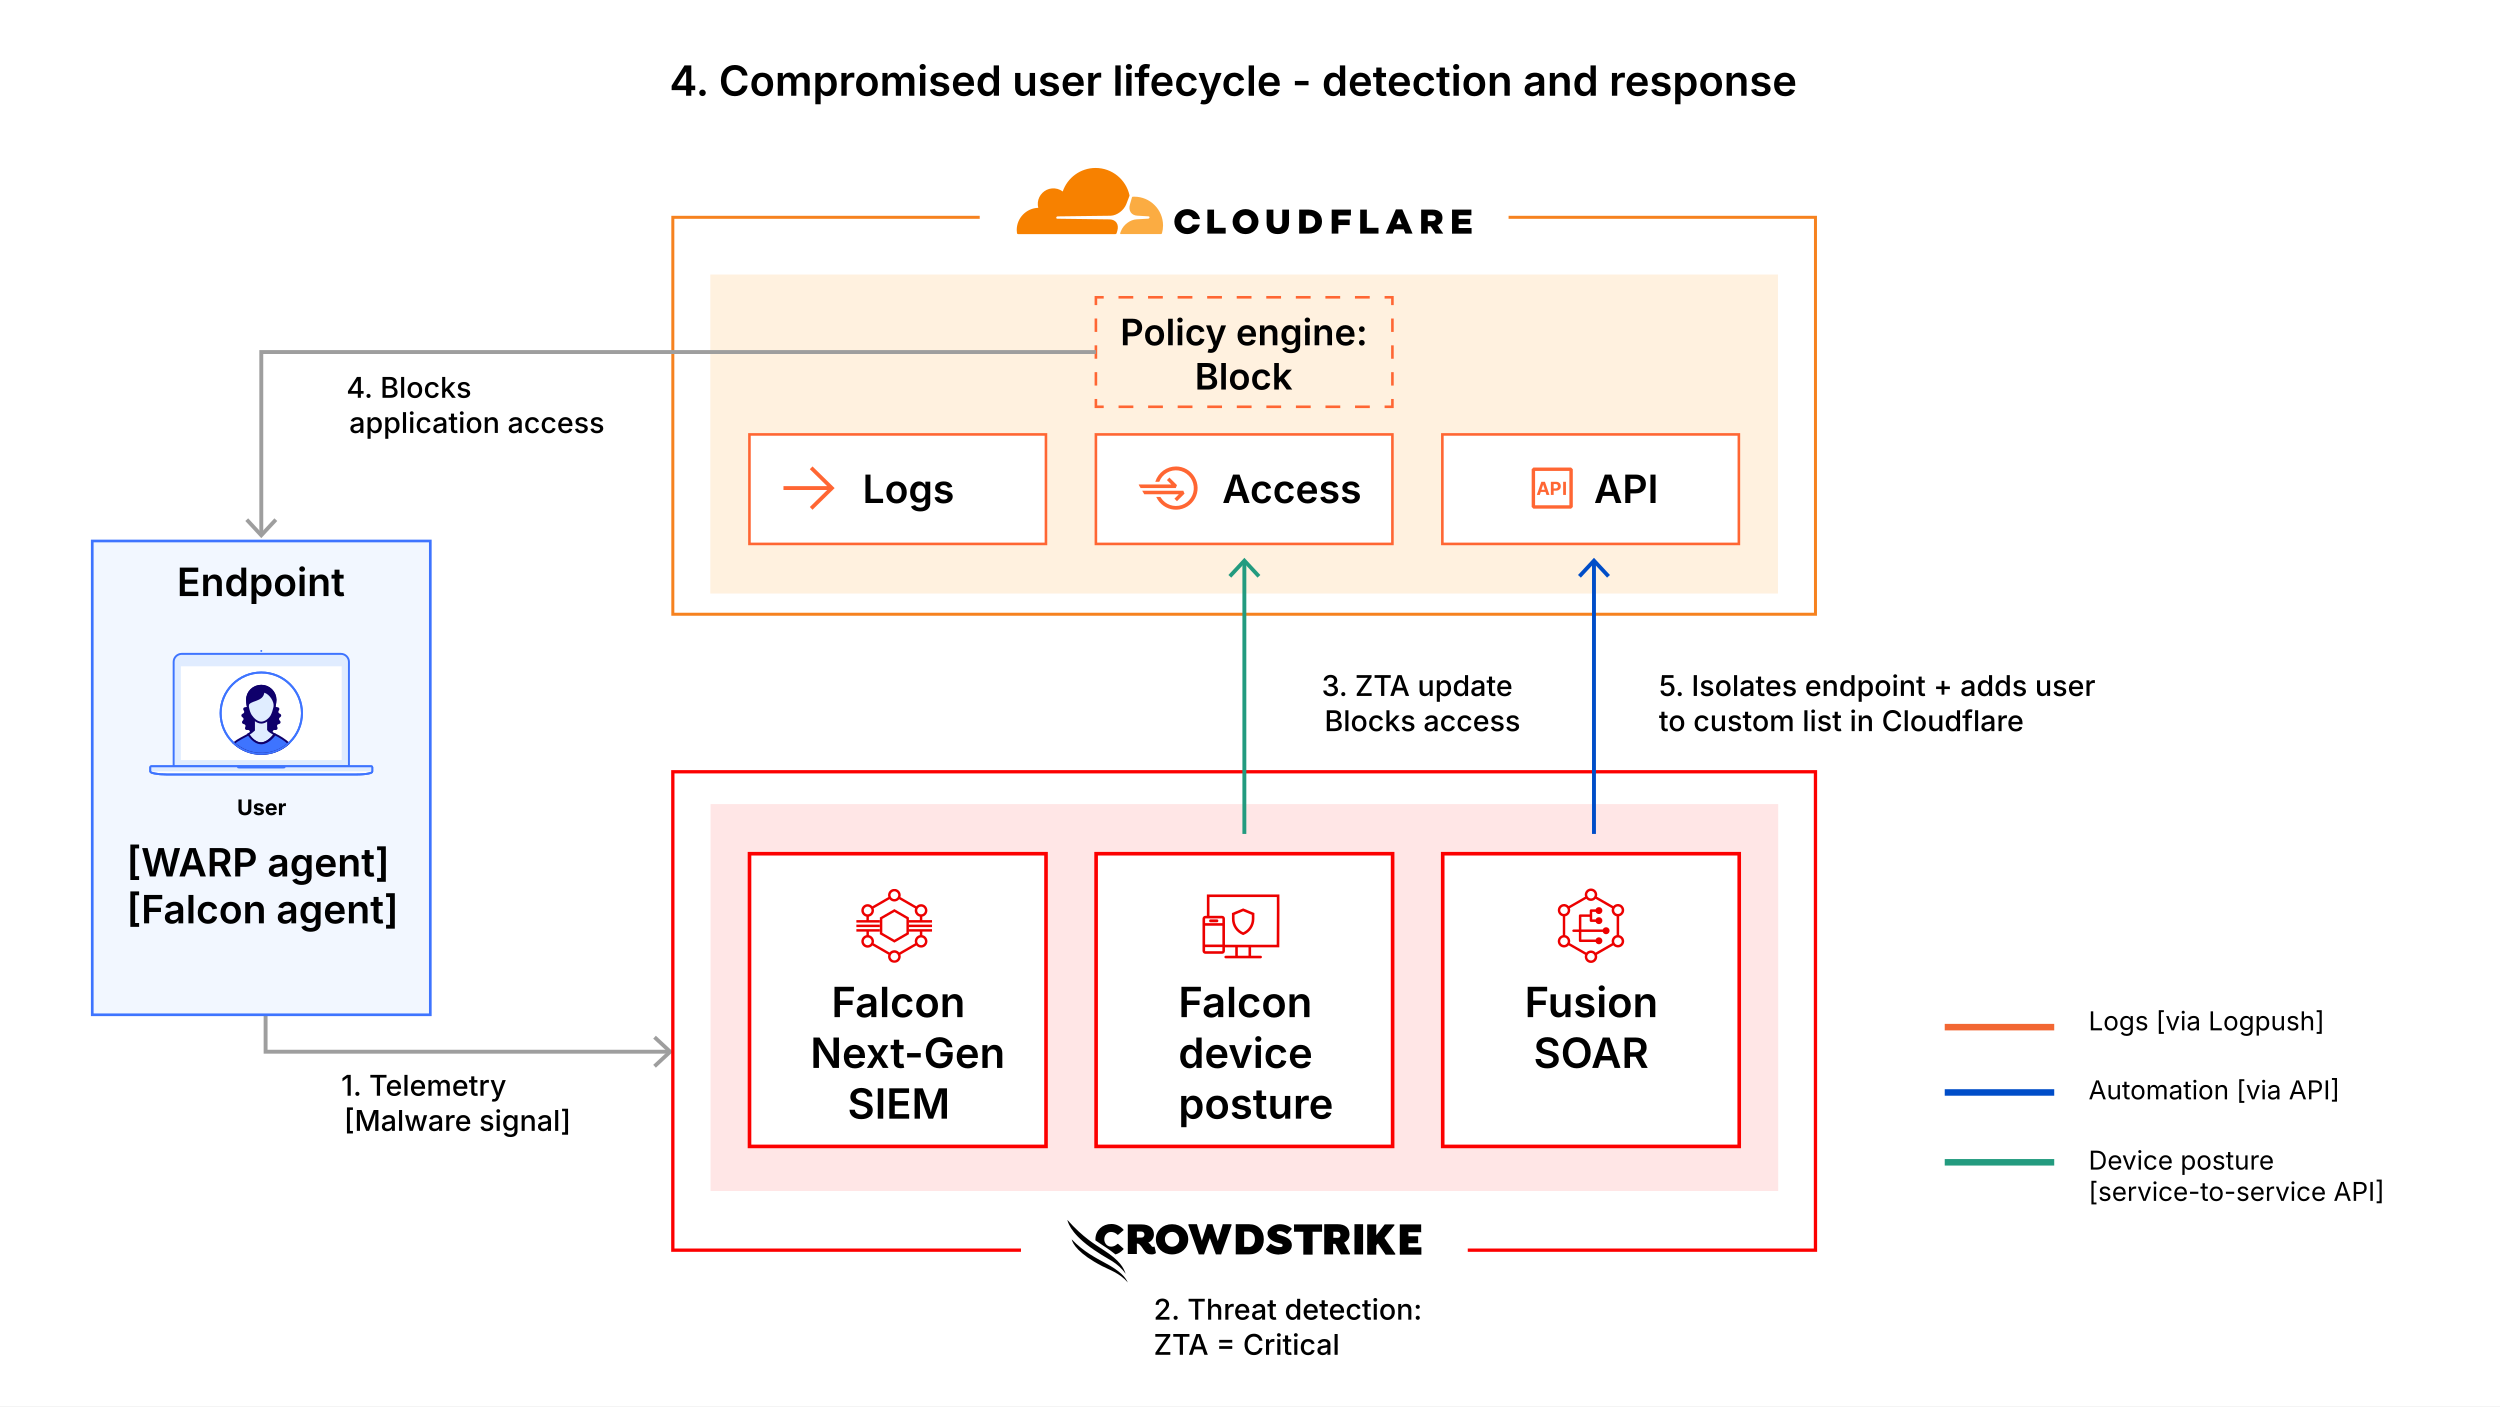
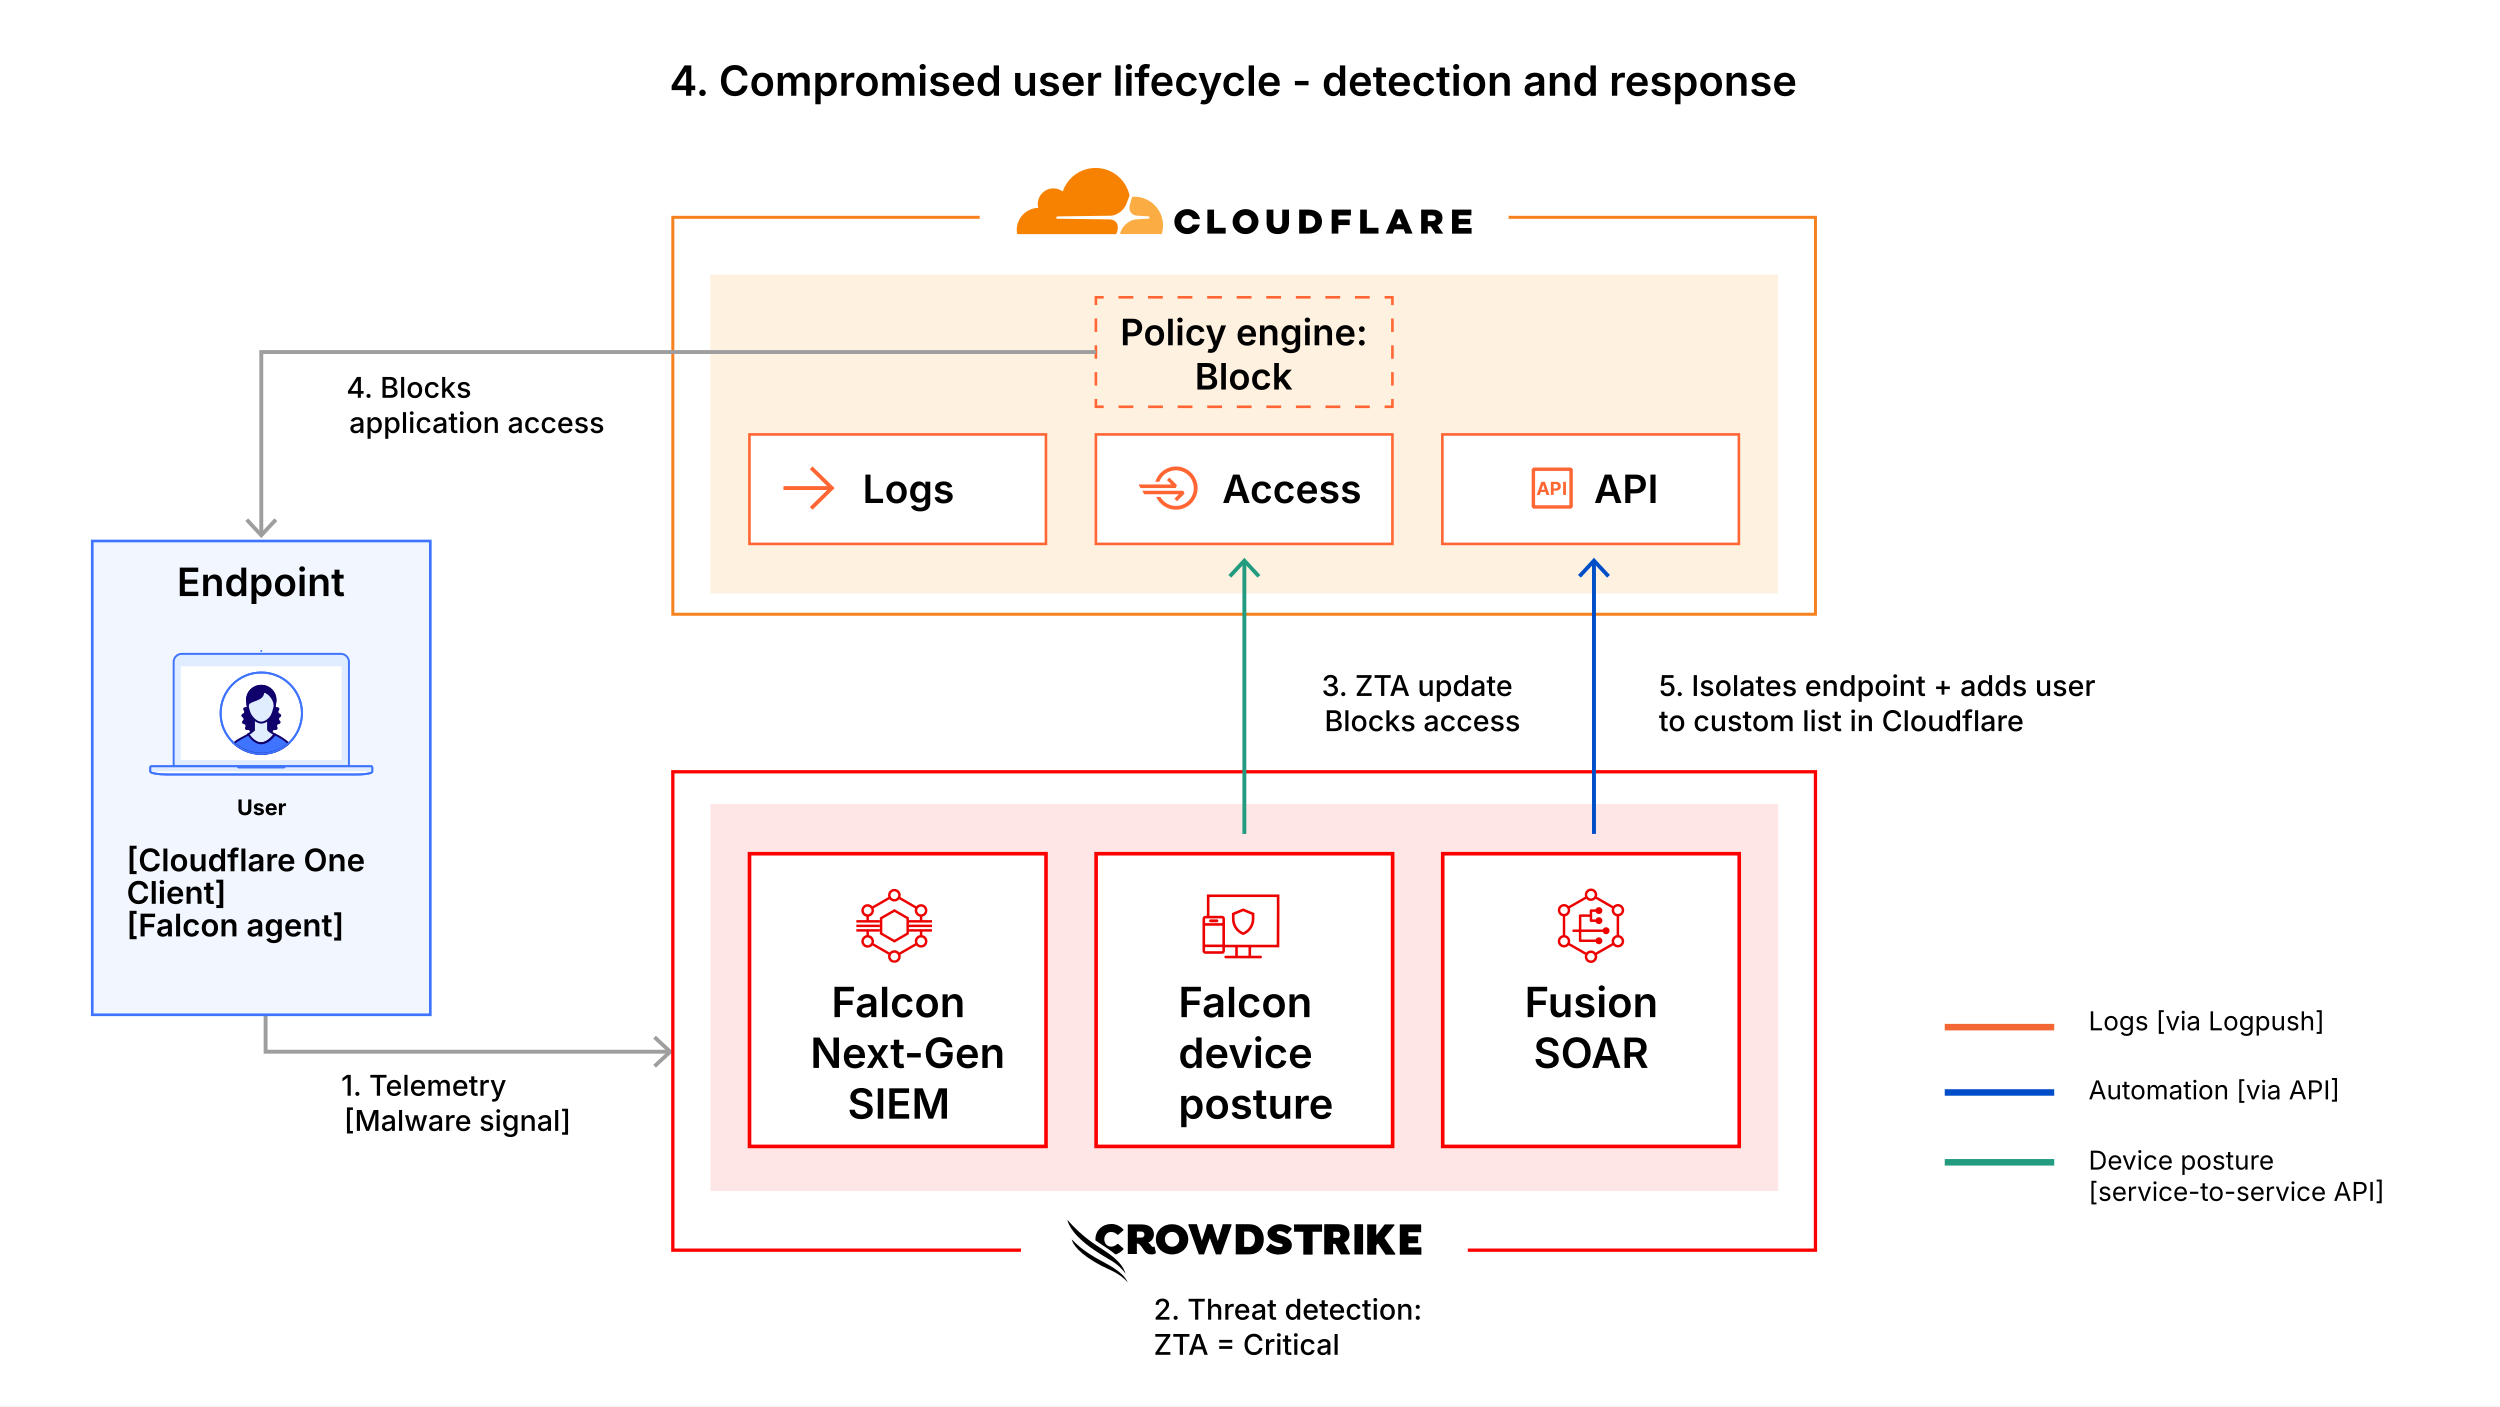
<svg xmlns="http://www.w3.org/2000/svg" width="1920" height="1080" fill="none" viewBox="0 0 1920 1080">
  <g clip-path="url(#clip0_1_1168)">
    <path fill="#fff" d="M1920 0H0v1080h1920z" />
    <path fill="#fff" stroke="#f6821f" stroke-width="2.31" d="M1394.28 166.9H516.73v304.84h877.55z" />
    <path fill="#fff" d="M1158.59 146.37H752.42v48h406.17z" />
    <path fill="#f78100" d="m857.57 179.08.57-1.99c.68-2.36.43-4.56-.72-6.15-1.06-1.47-2.82-2.35-4.96-2.45l-40.51-.51a.81.81 0 0 1-.64-.33.83.83 0 0 1-.08-.74c.14-.4.53-.69.94-.72l40.9-.51c4.85-.22 10.1-4.15 11.95-8.96l2.33-6.1a1.36 1.36 0 0 0 .07-.8c-2.68-11.92-13.31-20.83-26.02-20.83-11.7 0-21.65 7.56-25.22 18.06a12.03 12.03 0 0 0-8.41-2.33c-5.61.56-10.13 5.09-10.7 10.7-.15 1.46-.03 2.86.31 4.18-9.17.29-16.53 7.81-16.53 17.05 0 .83.07 1.65.18 2.46.06.39.39.68.78.68h74.8s.01.01.03.01c.43-.01.81-.29.93-.71z" />
    <path fill="#fbac42" d="M871.06 151.05c-.38 0-.75.01-1.13.03-.06 0-.13.01-.18.04-.19.07-.35.22-.4.43l-1.58 5.49c-.68 2.36-.43 4.54.72 6.15 1.06 1.49 2.82 2.35 4.96 2.45l8.64.51a.8.8 0 0 1 .61.33c.14.21.18.47.1.74-.14.4-.53.69-.94.72l-8.98.51c-4.88.22-10.13 4.15-11.96 8.96l-.65 1.7c-.11.31.1.64.43.65h30.91c.38 0 .69-.24.79-.6.54-1.9.82-3.92.82-6-.01-12.21-9.92-22.12-22.16-22.12z" />
    <path fill="#000" d="M927.28 160.97h5.11v13.98h8.93v4.47h-14.04zm19.35 9.28v-.06c0-5.29 4.27-9.6 9.96-9.6s9.91 4.25 9.91 9.55v.06c0 5.29-4.27 9.6-9.96 9.6s-9.91-4.25-9.91-9.55m14.66 0v-.06c0-2.67-1.92-4.99-4.74-4.99s-4.67 2.26-4.67 4.93v.06c0 2.67 1.92 4.99 4.72 4.99s4.68-2.26 4.68-4.93m11.48 1.09v-10.36h5.2v10.25c0 2.67 1.35 3.93 3.4 3.93s3.4-1.21 3.4-3.79v-10.39h5.2v10.23c0 5.96-3.4 8.57-8.64 8.57-5.27 0-8.56-2.67-8.56-8.43m25.01-10.38h7.11c6.59 0 10.42 3.79 10.42 9.11v.06c0 5.32-3.88 9.28-10.52 9.28h-7.02v-18.45zm7.21 13.92c3.06 0 5.09-1.68 5.09-4.67v-.06c0-2.95-2.03-4.67-5.09-4.67h-2.08v9.39h2.08zm17.76-13.92h14.77v4.49h-9.66v3.13h8.74v4.25h-8.74v6.58h-5.11zm21.88 0h5.12v13.98h8.94v4.47h-14.06zm27.43-.14h4.93l7.86 18.59h-5.49l-1.35-3.29h-7.11l-1.32 3.29h-5.38l7.85-18.59zm4.47 11.33-2.06-5.25-2.08 5.25zm14.9-11.19h8.73c2.82 0 4.77.74 6.02 2 1.08 1.06 1.64 2.47 1.64 4.29v.06c0 2.82-1.5 4.7-3.79 5.67l4.4 6.43h-5.92l-3.71-5.59h-2.24v5.59h-5.11v-18.45zm8.49 8.85c1.74 0 2.74-.85 2.74-2.18v-.06c0-1.44-1.06-2.18-2.76-2.18h-3.35v4.42h3.38zm-183.83 2.6c-.72 1.61-2.22 2.76-4.22 2.76-2.79 0-4.72-2.32-4.72-4.99v-.06c0-2.67 1.88-4.93 4.67-4.93 2.11 0 3.71 1.29 4.39 3.06h5.39c-.86-4.39-4.72-7.67-9.73-7.67-5.7 0-9.96 4.29-9.96 9.6v.06c0 5.29 4.22 9.55 9.91 9.55 4.88 0 8.68-3.15 9.68-7.38zm199.08-11.46h14.87v4.36h-9.8v2.79h8.88v4.05h-8.88v2.93h9.94v4.36h-15.01z" />
    <path fill="#fff1df" fill-rule="evenodd" d="M1365.48 210.83v245.01H545.53V210.83z" clip-rule="evenodd" />
    <path fill="#fff" stroke="#f63" stroke-width="2" d="M803.29 333.64H575.57v84.09h227.72z" />
    <path fill="#f63" d="m624.01 358.22-2.07 2.12 13.29 13.03H601.7v2.97h33.53l-13.29 13.03 2.07 2.13L641 374.86z" />
    <path fill="#fff" stroke="#f63" stroke-width="2" d="M1069.37 333.64H841.65v84.09h227.72z" />
    <mask id="mask0_1_1168" width="51" height="51" x="874" y="349" maskUnits="userSpaceOnUse" style="mask-type:luminance">
      <path fill="#fff" d="M924.44 349.81h-50.1v50.1h50.1z" />
    </mask>
    <g fill="#f63" mask="url(#mask0_1_1168)">
      <path d="M903.15 358.25c-3.5 0-6.92 1.11-9.75 3.16a16.55 16.55 0 0 0-6.03 8.29l-.11.34h3.05l.07-.16c1.13-2.86 3.19-5.26 5.85-6.81a13.69 13.69 0 0 1 16.8 2.37 13.68 13.68 0 0 1 1.62 16.88 13.7 13.7 0 0 1-7.07 5.54 13.706 13.706 0 0 1-16.01-5.61c-.08-.12-.15-.23-.22-.36l-.16-.27h-3.2l.19.38q.435.93.99 1.8c1.55 2.43 3.71 4.41 6.26 5.75s5.41 1.99 8.29 1.9c2.88-.1 5.69-.95 8.14-2.46s4.47-3.64 5.86-6.17a16.64 16.64 0 0 0 2.04-8.26 16.6 16.6 0 0 0-8.39-14.14 16.6 16.6 0 0 0-8.22-2.18z" />
      <path d="m903.93 372.58-5.82-5.82-1.93 1.93 3.38 3.39h-25.21l1.63 2.73H903l.93-2.24zm-.04 12.34-1.93-1.93 3.38-3.39h-26.53l-1.62-2.74h31.59l.93 2.25-5.82 5.82z" />
    </g>
    <path fill="#fff" stroke="#f63" stroke-width="2" d="M1335.45 333.64h-227.72v84.09h227.72z" />
    <path fill="#f63" d="M1206.59 359.07h-28.95l-1.32 1.32v28.95l1.32 1.32h28.95l1.32-1.32v-28.95zm-1.32 28.95h-26.32V361.7h26.32z" />
    <path fill="#f63" d="M1183.3 377.82h3.65l.75 2.3h2.29l-3.49-10.11h-2.75l-3.49 10.11h2.29zm1.79-5.5h.08l1.24 3.83h-2.57zm8.12 4.52h1.8c.69.02 1.37-.13 1.99-.43.53-.27.97-.69 1.26-1.2.3-.54.45-1.16.43-1.78.01-.62-.13-1.23-.43-1.78-.29-.51-.72-.93-1.24-1.21a4.05 4.05 0 0 0-1.96-.44h-3.99v10.11h2.14v-3.28zm0-5.08h1.44c.35-.01.71.06 1.03.21.26.13.47.33.6.59.13.28.2.58.2.88s-.07.61-.2.88c-.13.26-.35.47-.6.6-.32.15-.67.23-1.02.22h-1.45zm9.43-1.75h-2.14v10.11h2.14z" />
    <path stroke="#f63" stroke-width="2" d="M841.65 234.32v-6h6" />
    <path stroke="#f63" stroke-dasharray="11.35 11.35" stroke-width="2" d="M859 228.32h198.69" />
    <path stroke="#f63" stroke-width="2" d="M1063.37 228.32h6v6" />
    <path stroke="#f63" stroke-dasharray="10.3 10.3" stroke-width="2" d="M1069.37 244.62v56.64" />
    <path stroke="#f63" stroke-width="2" d="M1069.37 306.41v6h-6" />
    <path stroke="#f63" stroke-dasharray="11.35 11.35" stroke-width="2" d="M1052.01 312.41H853.32" />
    <path stroke="#f63" stroke-width="2" d="M847.65 312.41h-6v-6" />
    <path stroke="#f63" stroke-dasharray="10.3 10.3" stroke-width="2" d="M841.65 296.11v-56.64" />
    <path stroke="#9e9e9e" stroke-miterlimit="10" stroke-width="3" d="M841.65 270.37H200.67v139.69" />
    <path fill="#9e9e9e" d="m188.4 400.12 2.2-2.05 10.06 10.84 10.08-10.84 2.19 2.05-12.27 13.19z" />
    <path stroke="#9e9e9e" stroke-miterlimit="10" stroke-width="3" d="M513.64 807.72H203.98v-53.03" />
    <path fill="#9e9e9e" d="m503.7 795.45-2.04 2.2 10.83 10.07-10.83 10.07 2.04 2.2 13.2-12.27z" />
    <text xml:space="preserve" fill="#000" font-family="Inter" font-size="32.05" font-weight="600" letter-spacing="0em" style="white-space:pre">
      <tspan x="514.14" y="73.534">4. Compromised user lifecycle - detection and response</tspan>
    </text>
    <text xml:space="preserve" fill="#000" font-family="Inter" font-size="30" font-weight="600" letter-spacing="0em" style="white-space:pre">
      <tspan x="662.45" y="386.309">Logs </tspan>
    </text>
    <text xml:space="preserve" fill="#000" font-family="Inter" font-size="30" font-weight="600" letter-spacing="0em" style="white-space:pre">
      <tspan x="938.64" y="386.309">Access</tspan>
    </text>
    <text xml:space="preserve" fill="#000" font-family="Inter" font-size="30" font-weight="600" letter-spacing="0em" style="white-space:pre">
      <tspan x="1224.17" y="386.309">API</tspan>
    </text>
    <path stroke="#f26733" stroke-miterlimit="10" stroke-width="5" d="M1577.64 788.84h-84.08" />
    <path stroke="#239b7f" stroke-miterlimit="10" stroke-width="5" d="M1493.56 892.65h84.08" />
    <path stroke="#004dc8" stroke-miterlimit="10" stroke-width="5" d="M1493.56 839.01h84.08" />
    <path fill="#f2f7ff" stroke="#3e74ff" stroke-width="2.06" d="M330.48 415.48H70.85v363.87h259.63z" />
    <path fill="#3e74ff" d="M200.67 500.68c.41 0 .74-.33.74-.74s-.33-.74-.74-.74-.74.33-.74.74.33.74.74.74" />
    <path fill="#e0ecff" fill-rule="evenodd" stroke="#3e74ff" stroke-miterlimit="10" stroke-width="1.5" d="M261.84 502.17H139.5c-3.24 0-6.14 2.73-6.14 6.14v80.36h134.62v-80.36c0-3.41-2.9-6.14-6.14-6.14Z" clip-rule="evenodd" />
    <path fill="#fff" d="M273.44 594.81H128.07c-7.51 0-12.63-1.19-12.63-2.22v-3.41c0-.34.34-.68.68-.68h169.09c.34 0 .68.34.68.68v3.41c.17 1.02-3.75 2.22-12.46 2.22z" />
    <path stroke="#3e74ff" stroke-miterlimit="10" stroke-width="1.5" d="M273.44 594.81H128.07c-7.51 0-12.63-1.19-12.63-2.22v-3.41c0-.34.34-.68.68-.68h169.09c.34 0 .68.34.68.68v3.41c.17 1.02-3.75 2.22-12.46 2.22z" />
    <path fill="#e0ecff" d="M285.81 589.18c0-.34-.34-.68-.68-.68H116.04c-.34 0-.68.34-.68.68v3.24h170.62v-3.24z" />
    <path stroke="#3e74ff" stroke-miterlimit="10" stroke-width="1.5" d="M273.44 594.81H128.07c-7.51 0-12.63-1.19-12.63-2.22v-3.41c0-.34.34-.68.68-.68h169.09c.34 0 .68.34.68.68v3.41c.17 1.02-3.75 2.22-12.46 2.22z" />
    <path fill="#fff" d="M262.43 511.72H138.9v72h123.53z" />
    <path fill="#3e74ff" fill-rule="evenodd" d="M219.18 588.84v.68c0 .51-1.02.68-1.88.68h-33.27c-.85 0-1.88-.17-1.88-.68v-.68" clip-rule="evenodd" />
    <path fill="#fff" stroke="#3e74ff" stroke-miterlimit="10" stroke-width="1.5" d="M200.67 578.96c17.25 0 31.24-13.99 31.24-31.24s-13.99-31.24-31.24-31.24-31.24 13.99-31.24 31.24 13.99 31.24 31.24 31.24Z" />
    <path fill="#0f006b" d="M199.5 536c.55-.84 1.78-.84 2.33 0l.44.68c.43.66 1.33.83 1.98.37l.65-.47c.82-.58 1.96-.14 2.17.84l.17.8c.17.77.94 1.25 1.71 1.06l.78-.2c.97-.25 1.88.58 1.72 1.57l-.13.82c-.12.78.43 1.51 1.21 1.6l.81.1c.99.12 1.54 1.22 1.04 2.08l-.42.72c-.4.68-.15 1.56.55 1.93l.73.39c.88.47.99 1.69.21 2.31l-.65.52c-.61.49-.7 1.4-.18 1.99l.54.63c.65.76.32 1.94-.64 2.24l-.79.25c-.75.24-1.16 1.05-.89 1.79l.28.78c.34.94-.4 1.92-1.4 1.86l-.81-.05c-.79-.05-1.46.56-1.48 1.35l-.02.82c-.03 1-1.07 1.65-1.98 1.22l-.73-.34c-.72-.33-1.57 0-1.87.73l-.31.75c-.39.93-1.6 1.15-2.29.43l-.56-.58c-.55-.57-1.46-.57-2.01 0l-.56.58c-.69.72-1.9.5-2.29-.43l-.31-.75c-.3-.73-1.16-1.06-1.87-.73l-.73.34c-.91.42-1.95-.22-1.98-1.22l-.02-.82c-.02-.79-.7-1.4-1.48-1.35l-.81.05c-1 .07-1.74-.91-1.4-1.86l.28-.78a1.39 1.39 0 0 0-.89-1.79l-.79-.25c-.95-.3-1.29-1.48-.64-2.24l.54-.63c.51-.6.43-1.5-.18-1.99l-.65-.52c-.78-.63-.67-1.84.21-2.31l.73-.39c.7-.37.94-1.25.55-1.93l-.42-.72c-.5-.87.05-1.96 1.04-2.08l.81-.1c.78-.09 1.33-.82 1.21-1.6l-.13-.82c-.16-.99.75-1.82 1.72-1.57l.78.2c.77.2 1.54-.28 1.71-1.06l.17-.8c.21-.98 1.36-1.43 2.17-.84l.65.47c.64.46 1.54.29 1.98-.37z" />
    <path fill="#e0edff" stroke="#0f006b" stroke-miterlimit="10" stroke-width="1.5" d="M190.56 564c1.63-.89 3.13-1.99 4.48-3.26v-8.24l10.86.13v7.75c.5.96 2.37 2.15 4.87 3.55 0 0-4.65 6.93-10.48 6.93s-9.73-6.86-9.73-6.86Z" />
    <path fill="#3e74ff" stroke="#0f006b" stroke-miterlimit="10" stroke-width="1.5" d="M200.76 578.96c7.75.01 15.23-2.87 20.97-8.09-3.2-2.75-6.75-5.07-10.56-6.9 0 0-4.71 6.88-10.54 6.88s-9.76-6.79-9.76-6.79c-3.58 2.02-7.98 3.92-11.27 6.63a31.13 31.13 0 0 0 21.16 8.26z" />
    <path fill="#e0edff" stroke="#0f006b" stroke-miterlimit="10" stroke-width="1.5" d="M199.71 542.07c.06-.23.17-.45.31-.64s.33-.34.54-.46c.21-.11.44-.18.68-.2s.48.01.7.09c1.36.41.59 5.34-3.2 5.16q.585-1.95.96-3.96z" />
    <path fill="#e0edff" stroke="#0f006b" stroke-miterlimit="10" stroke-width="1.5" d="M201.66 542.07a1.77 1.77 0 0 0-.89-1.11c-.22-.11-.46-.18-.7-.2s-.49.02-.72.1c-1.18.48-.59 5.34 3.2 5.16-.38-1.3-.68-2.62-.88-3.96z" />
    <path fill="#e0edff" stroke="#0f006b" stroke-miterlimit="10" stroke-width="1.5" d="M211.46 537.54c0 2.82-1.03 8.55-2.84 12.01-1.34 2.57-4.81 5.43-7.95 5.43s-6.25-2.86-7.95-5.43c-2.16-3.26-2.84-9.2-2.84-12.01s1.14-5.61 3.16-7.63 4.77-3.16 7.63-3.16 5.61 1.14 7.63 3.16 3.16 4.77 3.16 7.63Z" />
    <path fill="#0f006b" stroke="#0f006b" stroke-linejoin="round" stroke-width="1.5" d="M210.91 541.09c-.51-4.29-4.67-10-9.31-10l-.77-3.56 1.44 3.6c0 7.78-11.53 5.7-12.01 10.84l-.18-.18c-.24-1.5-.37-3.01-.38-4.53 0-5.96 5.02-10.61 10.98-10.61 2.88 0 5.65 1.12 7.71 3.14a10.92 10.92 0 0 1 3.27 7.65c-.06 1.48-.26 2.95-.61 4.4l-.13-.75z" />
    <path stroke="#3e74ff" stroke-miterlimit="10" stroke-width="1.5" d="M200.67 578.96c17.25 0 31.24-13.99 31.24-31.24s-13.99-31.24-31.24-31.24-31.24 13.99-31.24 31.24 13.99 31.24 31.24 31.24Z" />
-     <text xml:space="preserve" fill="#000" font-family="Inter" font-size="30" font-weight="600" letter-spacing="0em" style="white-space:pre">
-       <tspan x="97.24" y="673.139">[WARP agent]</tspan>
+     <text xml:space="preserve" fill="#000" font-family="Inter" font-size="24" font-weight="600" letter-spacing="0em" style="white-space:pre">
+       <tspan x="97.24" y="669.139">[Cloudflare One</tspan>
+       <tspan x="97.24" y="694.139">Client]</tspan>
    </text>
-     <text xml:space="preserve" fill="#000" font-family="Inter" font-size="30" font-weight="600" letter-spacing="0em" style="white-space:pre">
-       <tspan x="97.24" y="709.139">[Falcon agent]</tspan>
+     <text xml:space="preserve" fill="#000" font-family="Inter" font-size="24" font-weight="600" letter-spacing="0em" style="white-space:pre">
+       <tspan x="97.24" y="719.139">[Falcon agent]</tspan>
    </text>
    <text xml:space="preserve" fill="#000" font-family="Inter" font-size="30" font-weight="600" letter-spacing="0em" style="white-space:pre">
      <tspan x="135.87" y="457.769">Endpoint</tspan>
    </text>
    <path fill="#fff" stroke="#fc0000" stroke-width="2.54" d="M1394.28 592.72H516.73v367.41h877.55z" />
    <path fill="#fff" d="M784.11 981.74h343.13v-48H784.11z" />
    <path fill="#fc0000" fill-rule="evenodd" d="M1365.65 617.54v297.15H545.7V617.54z" clip-rule="evenodd" opacity=".1" />
    <path fill="#fff" stroke="#fc0000" stroke-width="2.78" d="M803.34 655.65H575.62v224.8h227.72zm266.19 0H841.81v224.8h227.72zm266.19 0H1108v224.8h227.72z" />
    <path fill="#000" fill-rule="evenodd" d="M862.84 958.92v.5a12.35 12.35 0 0 1-6.13 3.98 96 96 0 0 0-7.79-5.64c-.83-.5-1.49-.99-2.49-1.66-1.49-.99-3.32-2.16-5.14-3.48v-.83c0-6.8 5.31-11.77 12.27-11.77 3.65 0 6.96 1.66 9.28 4.31v.5l-4.14 3.48h-.5c-1.16-1.33-2.98-2.16-4.81-2.16-1.49 0-2.82.5-3.81 1.66-.99.99-1.49 2.49-1.49 3.98s.5 2.82 1.49 3.98c.99.99 2.32 1.66 3.81 1.66 1.82 0 3.48-.83 4.81-2.16h.5zm-12.44 4.48c-2.65-.5-4.97-1.99-6.63-4.14.17 0 .33.17.5.33.33.17.5.33.83.5 1.66 1.16 3.48 2.16 5.31 3.15v.17zm36.31-5.97.99 4.48v.5c-.99.66-1.99.99-3.15.99-2.82 0-4.31-.66-6.3-3.65-.99-1.49-2.82-4.64-4.48-4.64h-.66v7.96h-6.96v-22.71h10.61c6.13 0 9.45 2.98 9.45 7.63 0 2.82-1.66 5.31-4.31 6.3.66.5 1.33 1.16 1.82 1.82.5.66.83 1.49 1.66 1.49.33 0 .66 0 .99-.17zm-7.79-9.28c0 .66-.17 1.16-.66 1.66-.5.5-1.16.66-1.82.66h-3.32v-4.64h3.32c.66 0 1.33.17 1.82.66.5.5.66 1.16.66 1.66m21.22-7.96c7.13 0 12.43 4.97 12.43 11.6s-5.31 11.6-12.43 11.6-12.43-4.97-12.43-11.6 5.31-11.6 12.43-11.6m2.82 16.58c1.66-.99 2.82-2.82 2.65-4.97 0-1.99-.99-3.81-2.65-4.97-1.66-.99-3.81-.99-5.64 0-1.66.99-2.82 2.82-2.65 4.97 0 1.99.99 3.81 2.65 4.97 1.66.99 3.81.99 5.64 0" clip-rule="evenodd" />
    <path fill="#000" d="M945.4 940.19h-6.3l-3.81 12.93-4.14-12.93h-3.98l-4.14 12.77-3.81-12.77h-6.3l-.33.5 8.12 22.71h3.98l4.48-12.6 4.64 12.6h3.98l8.12-22.71-.33-.5z" />
    <path fill="#000" fill-rule="evenodd" d="M959.16 940.19c7.13 0 11.44 4.64 11.44 11.6s-4.31 11.6-11.44 11.6h-10.11v-23.21h10.11zm-.34 17.57c2.82 0 4.97-2.16 4.97-5.97s-2.16-5.97-4.97-5.97h-3.32v11.77h3.32z" clip-rule="evenodd" />
    <path fill="#000" d="M1008.23 945.99h7.13v-5.64h-21.55v5.64h7.13v17.57h7.13v-17.57h.17z" />
    <path fill="#000" fill-rule="evenodd" d="M1027.29 940.19c5.97 0 9.12 2.98 9.12 7.79 0 2.98-1.66 5.14-4.14 6.3l4.64 8.62-.33.5h-6.8l-4.31-8.12h-1.66v8.12h-6.8v-23.21zm2.16 8.12c0 .66-.17 1.33-.66 1.66-.5.5-1.16.66-1.66.66h-3.15v-4.64h3.15c.66 0 1.33.17 1.66.66.5.5.66 1.16.66 1.82v-.17z" clip-rule="evenodd" />
    <path fill="#000" d="M1040.22 940.19h6.63v23.21h-6.63zm23.05 10.45 7.79-9.78-.33-.5h-7.29l-6.47 8.29v-8.29h-6.96v23.21h6.96v-7.13l1.33-1.49 5.8 8.62h7.29l.33-.5-8.45-12.27v-.17zm28.18-4.65v-5.64h-16.41v23.21h16.58v-5.64h-9.95v-3.15h7.46v-5.31h-7.46v-3.15h9.95l-.17-.33zM982.53 963.4c5.14 0 9.62-2.49 9.62-7.13s-4.48-6.3-8.45-7.46c-1.49-.5-3.15-.99-3.15-1.99s.83-1.33 2.32-1.33c2.32 0 4.31 1.33 5.31 2.32h.5L992 944v-.5c-1.82-1.82-5.31-3.32-9.28-3.32s-9.28 2.82-9.28 6.96 4.14 6.3 7.79 7.29c2.32.66 3.81.66 3.81 1.99s-1.16 1.33-2.82 1.33-4.81-1.33-6.13-2.49h-.5l-3.32 3.98v.5c2.16 2.32 5.8 3.81 10.28 3.81m-116.4 21.4c-1.66-3.65-4.97-8.45-17.9-15.25-5.97-3.32-16.08-8.29-25.2-17.9.83 3.48 5.14 11.11 23.38 20.56 4.97 2.65 13.59 5.31 19.73 12.6m-1.67-6.64c-1.49-4.48-4.14-10.11-17.08-18.4-6.3-4.14-15.58-9.45-27.69-23.04.83 3.65 4.64 13.1 24.04 25.36 6.3 4.48 14.59 7.13 20.72 16.08" />
    <mask id="mask1_1_1168" width="62" height="62" x="1191" y="680" maskUnits="userSpaceOnUse" style="mask-type:luminance">
      <path fill="#fff" d="M1252.31 680.52h-60.89v60.89h60.89z" />
    </mask>
    <g fill="#ec0000" mask="url(#mask1_1_1168)">
      <path d="M1243.51 718.15v-14.42c.75-.15 1.45-.47 2.05-.94s1.07-1.08 1.39-1.77a4.8 4.8 0 0 0 .43-2.21c-.04-.76-.25-1.5-.63-2.16s-.91-1.22-1.55-1.63-1.37-.67-2.13-.74-1.52.03-2.23.31-1.34.73-1.84 1.3l-12.61-7.25c.17-.48.26-.99.27-1.5 0-.63-.12-1.25-.36-1.83s-.59-1.11-1.04-1.55c-.44-.44-.97-.8-1.55-1.04s-1.2-.36-1.83-.36-1.25.12-1.83.36-1.11.59-1.55 1.04c-.44.44-.8.97-1.04 1.55s-.36 1.2-.36 1.83c0 .51.1 1.02.27 1.5l-12.61 7.25c-.44-.51-.99-.92-1.61-1.21a4.76 4.76 0 0 0-5.18.81 4.8 4.8 0 0 0-.64 6.4c.7.96 1.74 1.62 2.9 1.86v14.42c-.75.15-1.45.47-2.05.94s-1.08 1.08-1.39 1.78c-.32.69-.46 1.45-.43 2.22.04.76.25 1.5.64 2.17.38.66.91 1.22 1.56 1.63a4.77 4.77 0 0 0 4.36.42c.71-.28 1.34-.73 1.84-1.31l12.61 7.25c-.17.48-.26.99-.27 1.5 0 .63.12 1.25.36 1.83s.59 1.11 1.04 1.55c.44.44.97.8 1.55 1.04s1.2.36 1.83.36 1.25-.12 1.83-.36 1.11-.59 1.55-1.04c.44-.44.8-.97 1.04-1.55s.36-1.2.36-1.83c0-.51-.1-1.02-.27-1.5l12.61-7.25c.5.57 1.13 1.01 1.84 1.29s1.47.38 2.22.31c.75-.08 1.48-.33 2.12-.74s1.17-.97 1.55-1.63.6-1.39.63-2.15c.04-.76-.11-1.51-.42-2.2s-.78-1.3-1.38-1.77c-.59-.47-1.29-.8-2.03-.95zm-.95-22.01c.57 0 1.13.17 1.61.48.48.32.85.77 1.07 1.3s.28 1.11.17 1.67-.39 1.08-.79 1.48c-.4.41-.92.68-1.48.79s-1.14.06-1.67-.16a2.9 2.9 0 0 1-1.3-1.07c-.32-.48-.49-1.04-.49-1.61a2.884 2.884 0 0 1 2.88-2.89zm-20.7-11.9c.57 0 1.13.17 1.61.48.48.32.85.77 1.07 1.3s.28 1.11.17 1.67-.39 1.08-.79 1.48c-.4.41-.92.68-1.48.79s-1.14.06-1.67-.16a2.9 2.9 0 0 1-1.3-1.07c-.32-.48-.49-1.04-.49-1.61a2.884 2.884 0 0 1 2.88-2.89zm-23.59 14.79c0-.57.17-1.13.49-1.6s.77-.84 1.3-1.06a2.87 2.87 0 0 1 3.13.63c.4.4.68.92.79 1.48s.05 1.14-.17 1.66c-.22.53-.59.98-1.06 1.29-.47.32-1.03.49-1.6.49a2.884 2.884 0 0 1-2.88-2.89m2.88 26.71c-.57 0-1.13-.17-1.61-.48a2.9 2.9 0 0 1-1.07-1.3c-.22-.53-.28-1.11-.17-1.67s.39-1.08.79-1.48c.4-.41.92-.68 1.48-.79s1.14-.06 1.67.16.98.59 1.3 1.07.49 1.04.49 1.61a2.884 2.884 0 0 1-2.88 2.89zm20.71 11.91c-.57 0-1.13-.17-1.61-.48a2.9 2.9 0 0 1-1.07-1.3c-.22-.53-.28-1.11-.17-1.67s.39-1.08.79-1.48c.4-.41.92-.68 1.48-.79s1.14-.06 1.67.16.98.59 1.3 1.07.49 1.04.49 1.61a2.884 2.884 0 0 1-2.88 2.89zm3.56-6.05c-.44-.51-.99-.93-1.61-1.21s-1.29-.43-1.97-.43-1.35.15-1.97.43-1.17.69-1.61 1.21l-12.61-7.25c.17-.48.26-.99.27-1.5 0-1.11-.38-2.18-1.08-3.03-.7-.86-1.67-1.45-2.75-1.67v-14.42c1.08-.22 2.06-.81 2.75-1.67a4.8 4.8 0 0 0 1.08-3.03c0-.51-.1-1.02-.27-1.5l12.61-7.25c.44.51.99.92 1.61 1.21a4.7 4.7 0 0 0 3.93 0c.62-.28 1.17-.69 1.61-1.2l12.61 7.25c-.17.48-.26.99-.27 1.5 0 1.11.38 2.18 1.08 3.03.7.86 1.67 1.45 2.75 1.67v14.42c-1.08.22-2.06.81-2.75 1.67a4.8 4.8 0 0 0-1.08 3.03c0 .51.1 1.02.27 1.5l-12.61 7.25zm17.14-5.86c-.57 0-1.13-.17-1.61-.48a2.9 2.9 0 0 1-1.07-1.3c-.22-.53-.28-1.11-.17-1.67s.39-1.08.79-1.48c.4-.41.92-.68 1.48-.79s1.14-.06 1.67.16.98.59 1.3 1.07.49 1.04.49 1.61a2.884 2.884 0 0 1-2.88 2.89z" />
      <path d="M1233.45 712.13c-.54 0-1.07.17-1.51.47-.45.31-.79.74-.98 1.25h-16.48v-9.69h6.42v2.91c0 .25.1.49.28.67s.42.28.67.28h3.61a2.68 2.68 0 0 0 2.98 1.68 2.674 2.674 0 0 0 0-5.26c-.61-.11-1.25 0-1.79.3-.54.31-.96.79-1.19 1.38h-2.65v-5.83h2.65a2.68 2.68 0 0 0 2.98 1.68 2.674 2.674 0 0 0 0-5.26c-.61-.11-1.25 0-1.79.3-.54.31-.96.79-1.19 1.38h-3.61c-.25 0-.49.1-.67.28s-.28.42-.28.67v2.91h-7.37c-.25 0-.49.1-.67.28s-.28.42-.28.67v10.65h-4.11c-.25 0-.49.1-.67.28s-.28.42-.28.67.1.49.28.67.42.28.67.28h4.11v6.78c0 .25.1.49.28.67s.42.28.67.28h11.93a2.68 2.68 0 0 0 2.98 1.68 2.674 2.674 0 0 0 0-5.26c-.61-.11-1.25 0-1.79.3-.54.31-.96.79-1.19 1.38h-10.98v-5.83h16.48c.17.46.47.85.85 1.15a2.67 2.67 0 0 0 2.75.33c.44-.2.82-.52 1.1-.92s.44-.87.47-1.36-.08-.97-.3-1.4c-.23-.43-.57-.79-.98-1.04a2.7 2.7 0 0 0-1.38-.38z" />
    </g>
    <mask id="mask2_1_1168" width="65" height="65" x="921" y="678" maskUnits="userSpaceOnUse" style="mask-type:luminance">
      <path fill="#fff" d="M985.51 678.96h-64v64h64z" />
    </mask>
    <g fill="#ec0000" mask="url(#mask2_1_1168)">
      <path d="m982.51 727.55.11-28.48-.03-12.11h-55.72v16.38h-1.1c-1.25 0-2.26 1.01-2.26 2.26v24.68c0 1.25 1.01 2.26 2.26 2.26h12.74c1.25 0 2.26-1.01 2.26-2.26v-2.74h7.88V734h-7.31c-.55 0-1 .45-1 1s.45 1 1 1h26.82c.55 0 1-.45 1-1s-.45-1-1-1h-7.31v-6.46h21.66zm-43.73 2.73c0 .14-.12.26-.26.26h-12.74c-.14 0-.26-.12-.26-.26v-2.9h13.26zm0-4.9h-13.26v-14.43h13.26zm0-16.43h-13.26v-3.35c0-.14.12-.26.26-.26h12.74c.14 0 .26.12.26.26zM958.85 734h-8.2v-6.46h8.2zm-15.12-8.45h-2.95V705.6c0-1.25-1.01-2.26-2.26-2.26h-9.65v-14.38h51.72l.02 10.11-.11 26.48z" />
      <path d="M946.13 701.23v4.51c0 5.41 3.23 10.22 8.24 12.26l.38.15.38-.15c5.01-2.04 8.24-6.86 8.24-12.26v-4.51l-8.62-3.58zm15.24 4.52c0 4.45-2.58 8.43-6.62 10.25-4.03-1.82-6.62-5.8-6.62-10.25v-3.18l6.62-2.75 6.62 2.75zm-26.69.35h-5.06c-.55 0-1 .45-1 1v.2c0 .55.45 1 1 1h5.06c.55 0 1-.45 1-1v-.2c0-.55-.45-1-1-1" />
    </g>
    <mask id="mask3_1_1168" width="59" height="58" x="657" y="682" maskUnits="userSpaceOnUse" style="mask-type:luminance">
      <path fill="#fff" d="M715.88 682.65h-58.31v56.84h58.31z" />
    </mask>
    <g fill="#ec0000" mask="url(#mask3_1_1168)">
      <path d="m686.88 723.94-11.15-6.44v-12.87l11.15-6.44 11.15 6.44v12.87zm-9.26-7.53 9.26 5.34 9.26-5.34v-10.69l-9.26-5.34-9.26 5.34z" />
      <path d="M708.34 718.15v-3.61h-1.89v3.61a4.86 4.86 0 0 0-3.91 4.76c0 .54.11 1.06.28 1.55l-12.23 7.06c-.89-1.07-2.21-1.76-3.71-1.76s-2.82.69-3.71 1.76l-11.86-6.85-.35-.2c.16-.48.26-.98.26-1.51 0-2.36-1.69-4.32-3.91-4.77v-3.65h-1.89v3.65a4.862 4.862 0 0 0 .95 9.63c1.47 0 2.77-.67 3.66-1.7l.27.15 11.97 6.91c-.14.46-.24.94-.24 1.44 0 2.68 2.18 4.86 4.86 4.86s4.86-2.18 4.86-4.86c0-.51-.1-.98-.24-1.44l12.26-7.08a4.8 4.8 0 0 0 3.64 1.67c2.68 0 4.86-2.18 4.86-4.86a4.86 4.86 0 0 0-3.91-4.76m-42 7.78a2.97 2.97 0 1 1 0-5.94 2.97 2.97 0 0 1 0 5.94m20.52 11.67a2.97 2.97 0 0 1-2.97-2.97c0-.16.02-.31.05-.46.1-.66.42-1.24.88-1.68a2.94 2.94 0 0 1 2.04-.83 2.986 2.986 0 0 1 2.92 2.51c.02.15.05.3.05.46a2.97 2.97 0 0 1-2.97 2.97m20.52-11.71c-.75 0-1.43-.29-1.95-.75-.48-.42-.83-.99-.96-1.63-.04-.19-.06-.38-.06-.58 0-1.3.85-2.4 2.02-2.8.3-.1.61-.17.95-.17s.65.07.95.17c1.17.4 2.02 1.49 2.02 2.8a2.97 2.97 0 0 1-2.97 2.97m0-31.51c-1.44 0-2.73.64-3.62 1.65l-12.28-7.09c.14-.46.24-.94.24-1.44 0-2.68-2.18-4.86-4.86-4.86s-4.86 2.18-4.86 4.86c0 .51.1.98.24 1.44l-12.28 7.09c-.89-1-2.17-1.65-3.62-1.65-2.68 0-4.86 2.18-4.86 4.86a4.86 4.86 0 0 0 3.91 4.76v3.57h1.89v-3.57a4.86 4.86 0 0 0 3.91-4.76c0-.56-.11-1.08-.29-1.58l12.23-7.06a4.82 4.82 0 0 0 3.71 1.76c1.49 0 2.82-.69 3.71-1.76l12.24 7.06c-.17.5-.29 1.02-.29 1.58a4.86 4.86 0 0 0 3.91 4.76v3.57h1.89v-3.57a4.86 4.86 0 0 0 3.91-4.76c0-2.68-2.18-4.86-4.86-4.86m-40.06 7.66c-.3.1-.61.17-.95.17s-.65-.07-.95-.17c-1.17-.4-2.02-1.49-2.02-2.8a2.97 2.97 0 0 1 2.97-2.97c.74 0 1.41.28 1.93.73.48.42.84.98.97 1.62.04.2.06.4.06.61 0 1.3-.85 2.4-2.02 2.8zm22.49-14.08c-.1.66-.42 1.24-.88 1.68-.53.51-1.25.83-2.04.83s-1.51-.32-2.04-.83c-.46-.44-.77-1.02-.88-1.68-.02-.15-.05-.3-.05-.46a2.97 2.97 0 0 1 5.94 0c0 .16-.02.31-.05.46m18.54 14.08c-.3.1-.61.17-.95.17s-.65-.07-.95-.17c-1.17-.4-2.02-1.49-2.02-2.8 0-.21.02-.42.07-.61.14-.65.49-1.21.97-1.62.52-.45 1.19-.73 1.93-.73a2.97 2.97 0 0 1 2.97 2.97c0 1.3-.85 2.4-2.02 2.8" />
      <path d="M675.73 706.64h-18.16v1.89h18.16zm0 3.48h-18.16v1.89h18.16zm0 3.48h-18.16v1.89h18.16zm40.14-6.96h-18.16v1.89h18.16zm0 3.48h-18.16v1.89h18.16zm0 3.48h-18.16v1.89h18.16z" />
    </g>
    <path stroke="#239b7f" stroke-miterlimit="10" stroke-width="3" d="M955.67 640.46V431.65" />
    <path fill="#239b7f" d="m967.94 441.59-2.2 2.04-10.06-10.83-10.08 10.83-2.19-2.04 12.27-13.2z" />
    <path stroke="#004dc8" stroke-miterlimit="10" stroke-width="3" d="M1224.17 640.46V431.65" />
    <path fill="#004dc8" d="m1236.44 441.59-2.2 2.04-10.07-10.83-10.07 10.83-2.2-2.04 12.27-13.2z" />
    <text xml:space="preserve" fill="#000" font-family="Inter" font-size="16.5" font-weight="bold" letter-spacing="0em" style="white-space:pre">
      <tspan x="182.043" y="626">User</tspan>
    </text>
    <text xml:space="preserve" fill="#000" font-family="Inter" font-size="32.05" font-weight="600" letter-spacing="0em" style="white-space:pre">
      <tspan x="638.545" y="781.155">Falcon
</tspan>
      <tspan x="622.348" y="820.155">Next-Gen
</tspan>
      <tspan x="650.939" y="859.155">SIEM</tspan>
    </text>
    <text xml:space="preserve" fill="#000" font-family="Inter" font-size="32.05" font-weight="600" letter-spacing="0em" style="white-space:pre">
      <tspan x="905" y="781.155">Falcon
</tspan>
      <tspan x="905" y="820.155">device
</tspan>
      <tspan x="905" y="859.155">posture</tspan>
    </text>
    <text xml:space="preserve" fill="#000" font-family="Inter" font-size="32.05" font-weight="600" letter-spacing="0em" style="white-space:pre">
      <tspan x="1170.92" y="781.155">Fusion
</tspan>
      <tspan x="1177.79" y="820.155">SOAR</tspan>
    </text>
    <text xml:space="preserve" fill="#000" font-family="Inter" font-size="22" font-weight="500" letter-spacing="0em" style="white-space:pre">
      <tspan x="266" y="305.5">4. Blocks
</tspan>
      <tspan x="233" y="332.5">      application access</tspan>
    </text>
    <text xml:space="preserve" fill="#000" font-family="Inter" font-size="22" font-weight="500" letter-spacing="0em" style="white-space:pre">
      <tspan x="262" y="841.5">1. Telemetry
</tspan>
      <tspan x="229" y="868.5">      [Malware signal]</tspan>
    </text>
    <text xml:space="preserve" fill="#000" font-family="Inter" font-size="22" font-weight="500" letter-spacing="0em" style="white-space:pre">
      <tspan x="1015" y="534.5">3. ZTA update
</tspan>
      <tspan x="982" y="561.5">      Blocks access</tspan>
    </text>
    <text xml:space="preserve" fill="#000" font-family="Inter" font-size="22" font-weight="500" letter-spacing="0em" style="white-space:pre">
      <tspan x="886" y="1013.5">2. Threat detection:
</tspan>
      <tspan x="886" y="1040.5">ZTA = Critical</tspan>
    </text>
    <text xml:space="preserve" fill="#000" font-family="Inter" font-size="22" font-weight="500" letter-spacing="0em" style="white-space:pre">
      <tspan x="1274" y="534.5">5. Isolates endpoint + adds user
</tspan>
      <tspan x="1274" y="561.5">to custom list in Cloudflare</tspan>
    </text>
    <text xml:space="preserve" fill="#000" font-family="Inter" font-size="28" font-weight="600" letter-spacing="0em" style="white-space:pre">
      <tspan x="860.336" y="265.182">Policy engine:
</tspan>
      <tspan x="917.58" y="299.182">Block</tspan>
    </text>
    <text xml:space="preserve" fill="#000" font-family="Inter" font-size="20" letter-spacing="0em" style="white-space:pre">
      <tspan x="1604" y="791.273">Logs [via Logpush]</tspan>
    </text>
    <text xml:space="preserve" fill="#000" font-family="Inter" font-size="20" letter-spacing="0em" style="white-space:pre">
      <tspan x="1604" y="844.273">Automation [via API]</tspan>
    </text>
    <text xml:space="preserve" fill="#000" font-family="Inter" font-size="20" letter-spacing="0em" style="white-space:pre">
      <tspan x="1604" y="898.273">Device posture 
</tspan>
      <tspan x="1604" y="922.273">[service-to-service API]</tspan>
    </text>
  </g>
  <defs>
    <clipPath id="clip0_1_1168">
      <path fill="#fff" d="M0 0h1920v1080H0z" />
    </clipPath>
  </defs>
</svg>
